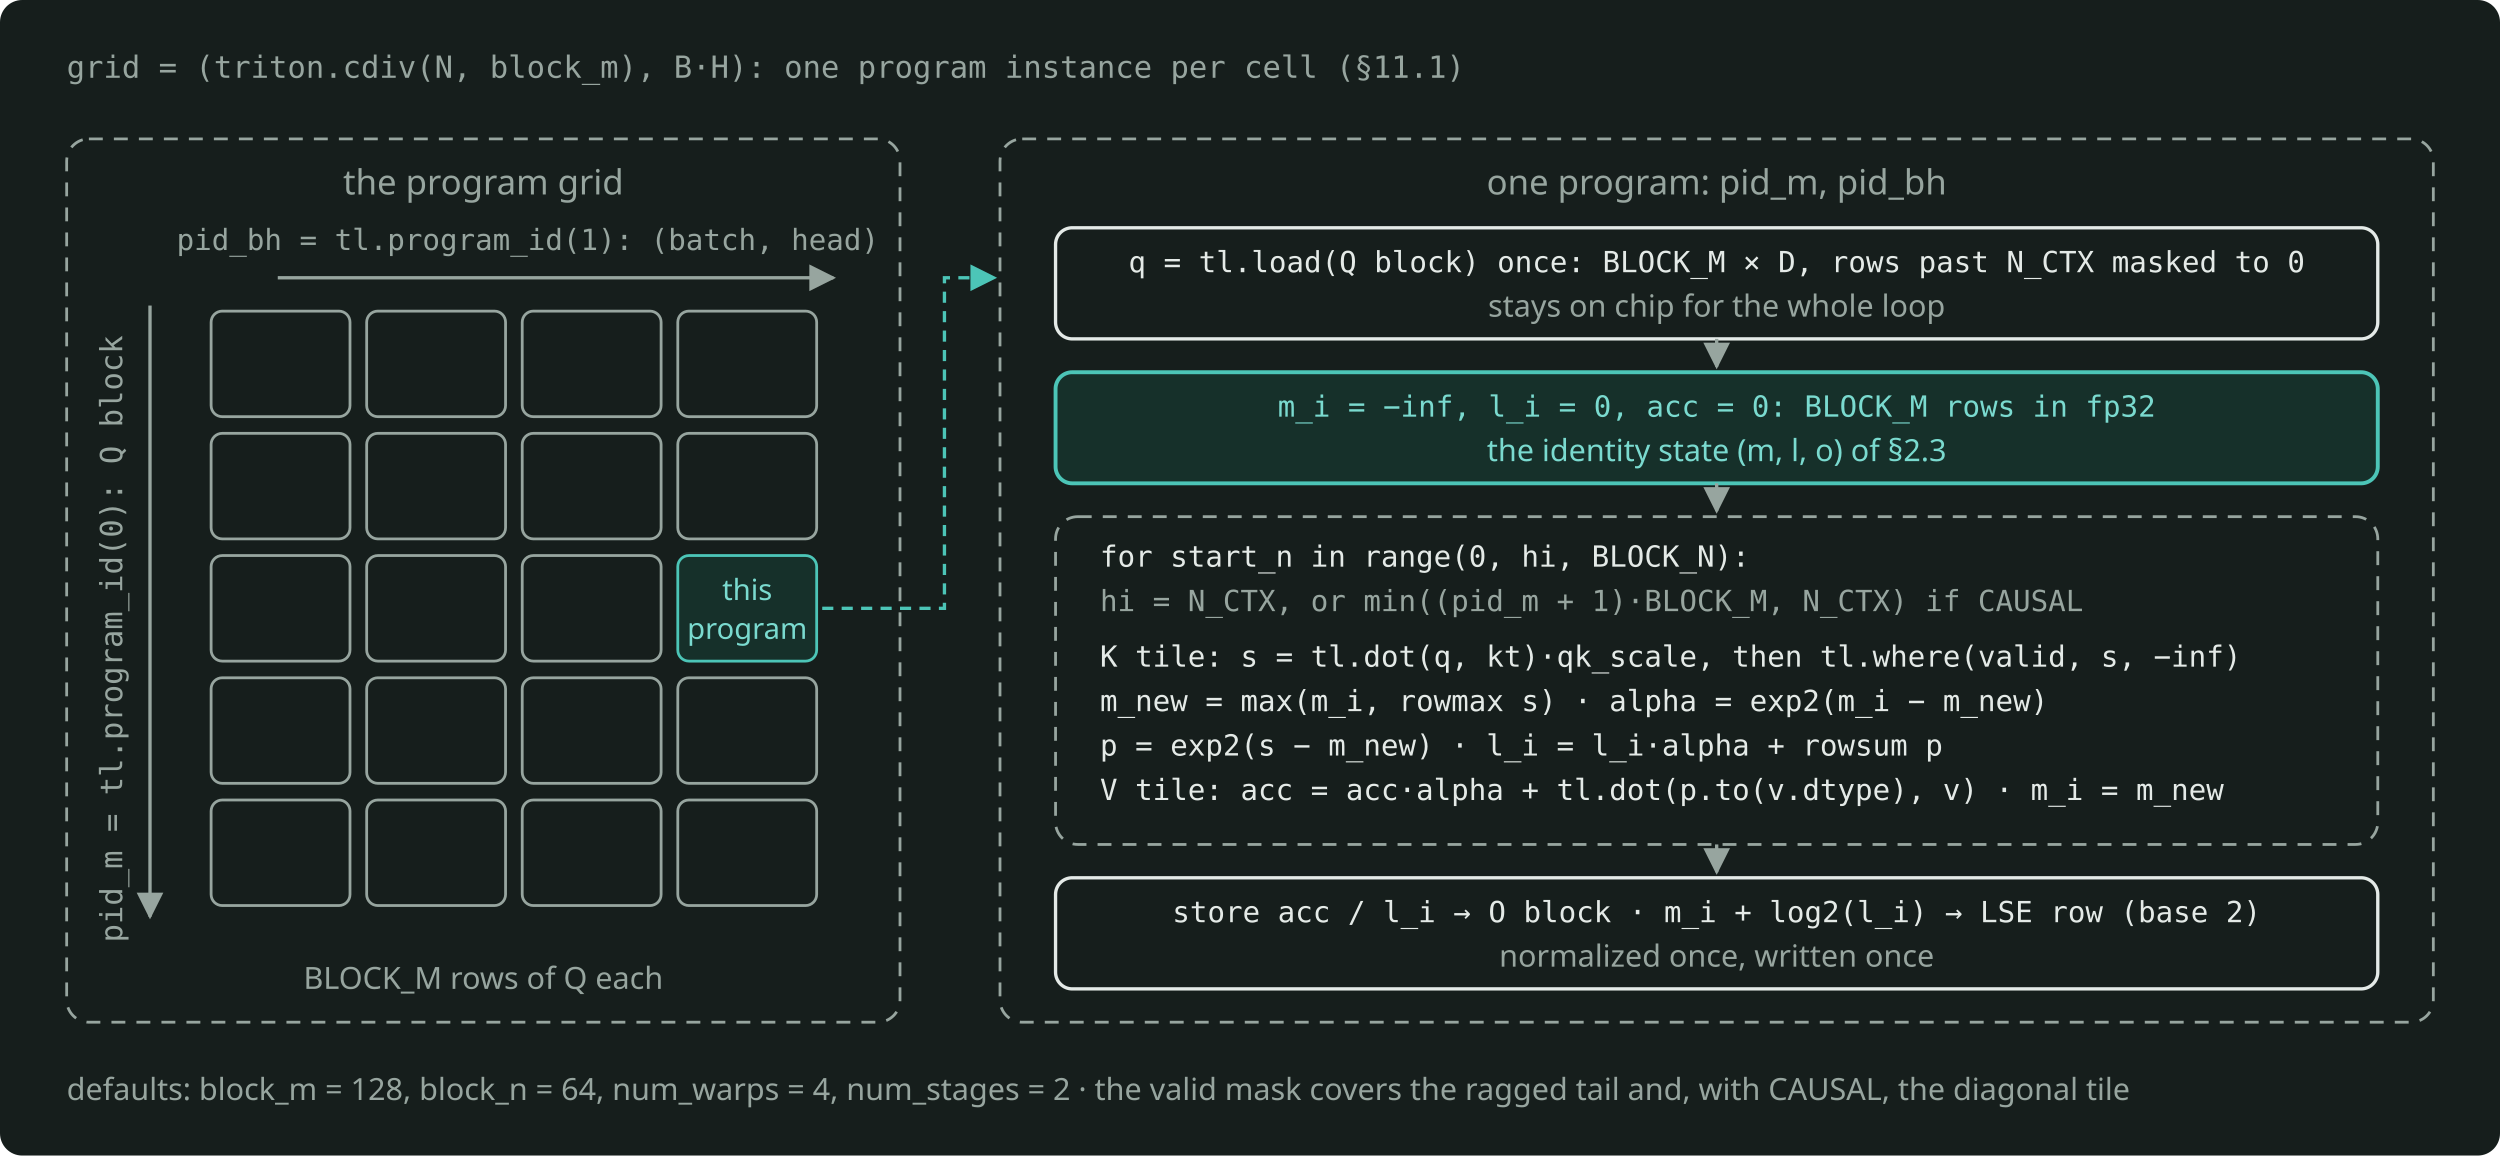
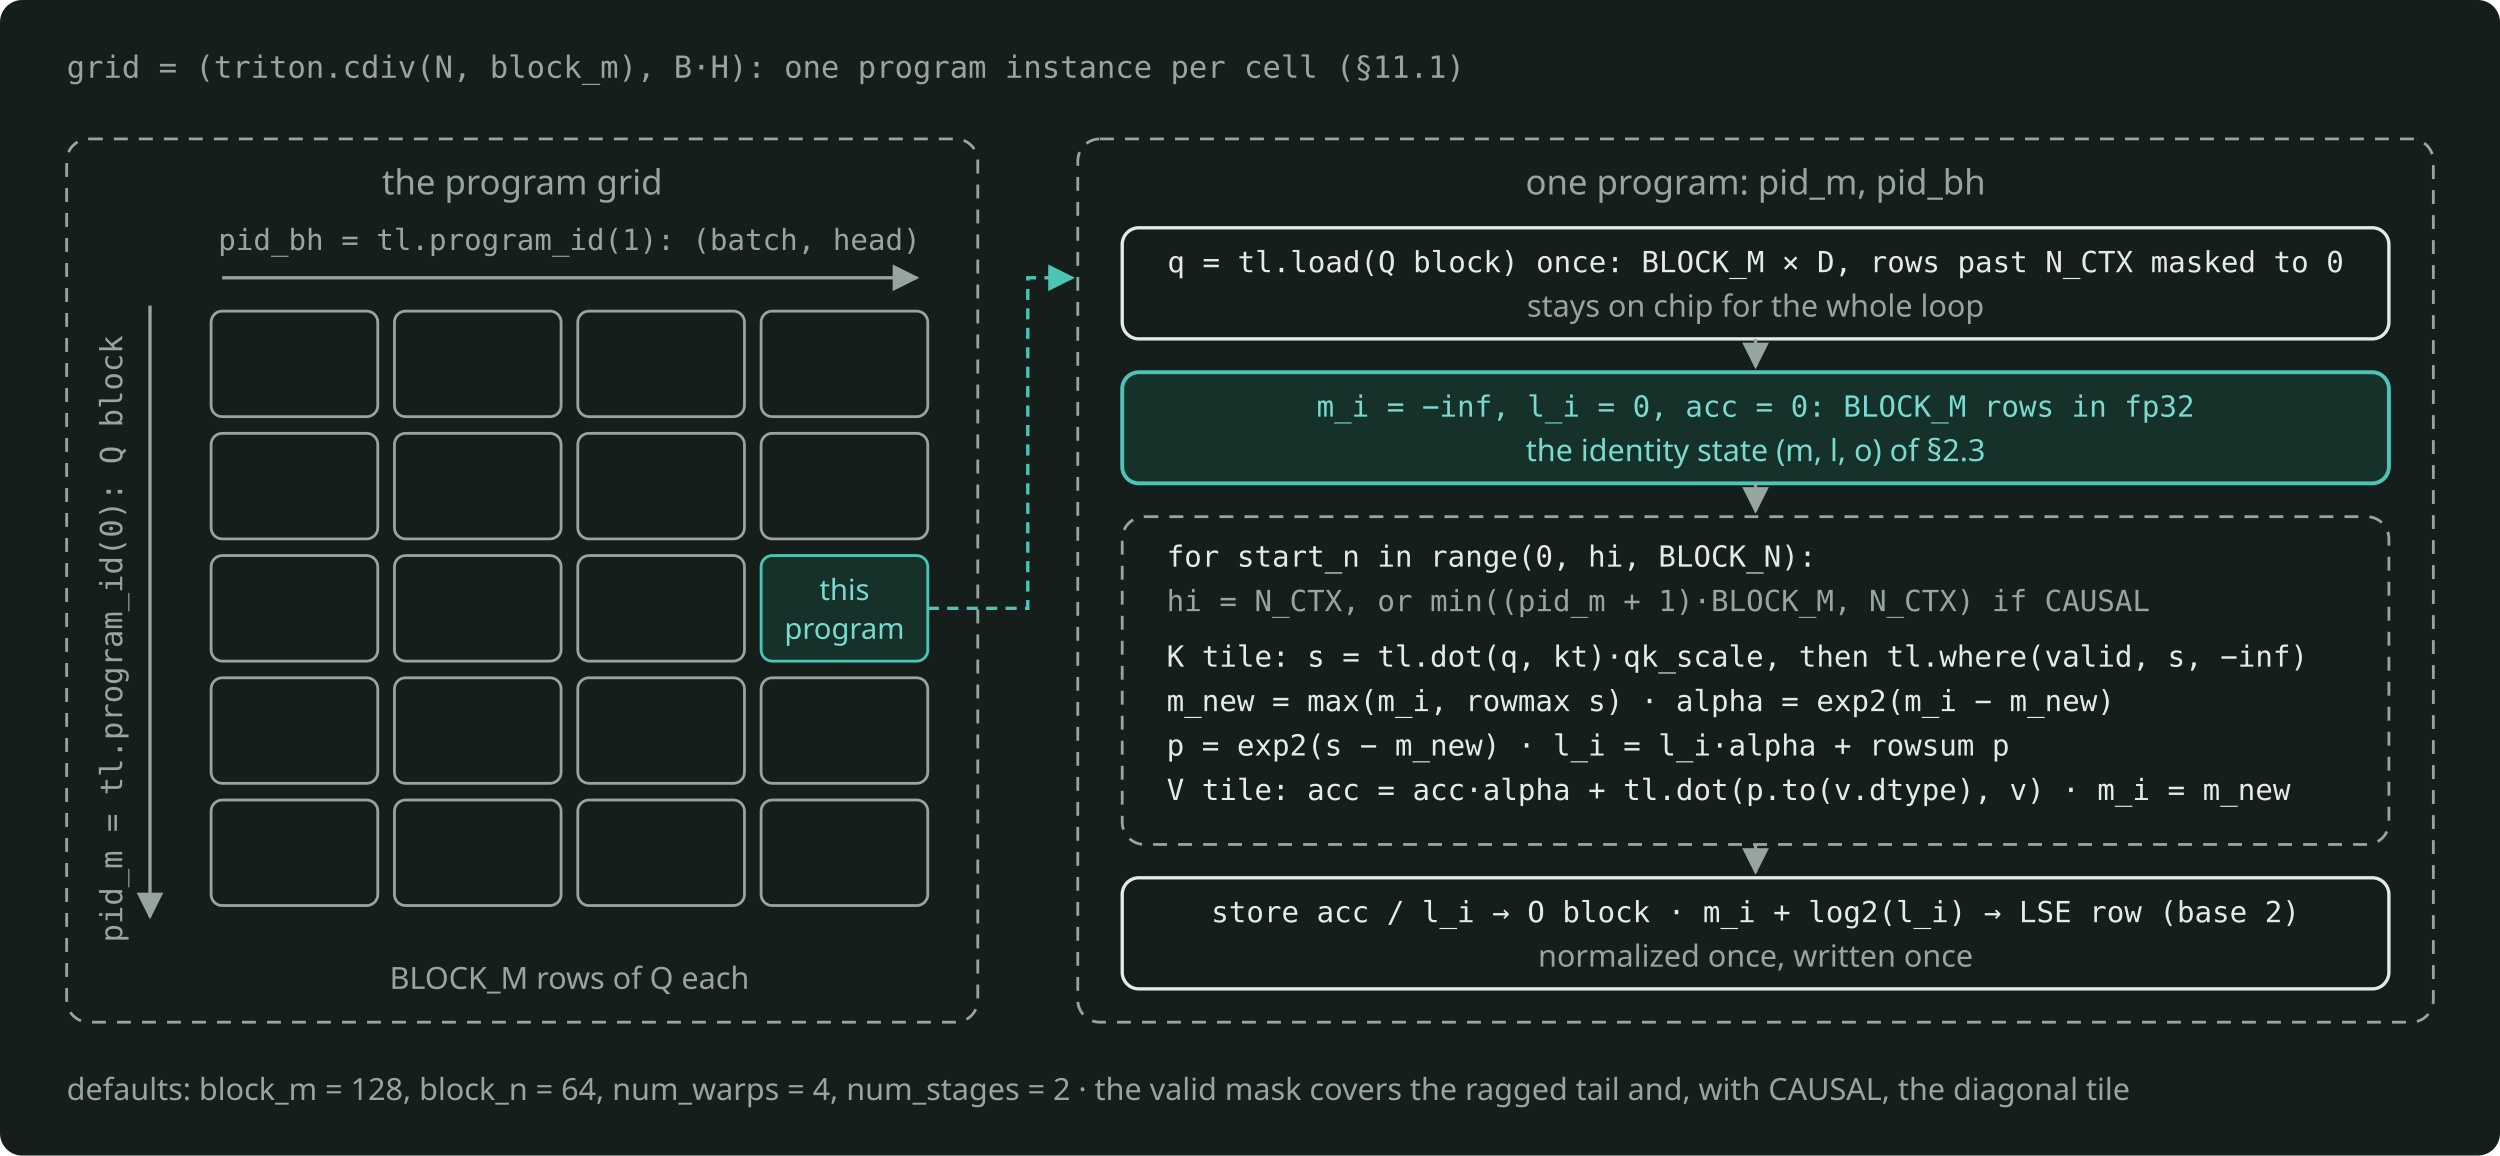
<svg xmlns="http://www.w3.org/2000/svg" width="900" height="416" viewBox="0 0 900 416" role="img" aria-label="The Triton forward launches one program per Q block and (batch, head) pair; each program loads its Q block once, walks the K/V tiles up to hi, and stores one O block and one LSE row." style="color: #E4EAE7">
  <rect x="0" y="0" width="900" height="416" rx="8" fill="#161E1C" />
  <defs>
    <marker id="arr" viewBox="0 0 10 10" refX="9" refY="5" markerWidth="8" markerHeight="8" orient="auto-start-reverse">
      <path d="M0 0 L10 5 L0 10 z" fill="#97A59F" />
    </marker>
    <marker id="arrA" viewBox="0 0 10 10" refX="9" refY="5" markerWidth="8" markerHeight="8" orient="auto-start-reverse">
      <path d="M0 0 L10 5 L0 10 z" fill="#4CC5B7" />
    </marker>
  </defs>
  <g font-family="Bricolage Grotesque, system-ui, sans-serif" font-size="12.5" fill="currentColor">
    <text x="24" y="28" fill="#97A59F" font-family="JetBrains Mono, monospace" font-size="11">grid = (triton.cdiv(N, block_m), B·H): one program instance per cell (§11.1)</text>
-     <rect x="24" y="50" width="300" height="318" rx="8" fill="none" stroke="#97A59F" stroke-width="1" stroke-dasharray="5 4" />
-     <text x="174" y="70" text-anchor="middle" fill="#97A59F">the program grid</text>
-     <text x="190" y="90" text-anchor="middle" font-size="10.5" fill="#97A59F" font-family="JetBrains Mono, monospace">pid_bh = tl.program_id(1): (batch, head)</text>
-     <path d="M100 100 L300 100" fill="none" stroke="#97A59F" stroke-width="1.2" marker-end="url(#arr)" />
+     <rect x="24" y="50" width="328" height="318" rx="8" fill="none" stroke="#97A59F" stroke-width="1" stroke-dasharray="5 4" />
+     <text x="188" y="70" text-anchor="middle" fill="#97A59F">the program grid</text>
+     <text x="205" y="90" text-anchor="middle" font-size="10.5" fill="#97A59F" font-family="JetBrains Mono, monospace">pid_bh = tl.program_id(1): (batch, head)</text>
+     <path d="M80 100 L330 100" fill="none" stroke="#97A59F" stroke-width="1.2" marker-end="url(#arr)" />
    <text x="44" y="230" text-anchor="middle" fill="#97A59F" font-family="JetBrains Mono, monospace" font-size="11" transform="rotate(-90 44 230)">pid_m = tl.program_id(0): Q block</text>
    <path d="M54 110 L54 330" fill="none" stroke="#97A59F" stroke-width="1.2" marker-end="url(#arr)" />
-     <rect x="76" y="112" width="50" height="38" rx="4" fill="none" stroke="#97A59F" stroke-width="1" />
-     <rect x="132" y="112" width="50" height="38" rx="4" fill="none" stroke="#97A59F" stroke-width="1" />
-     <rect x="188" y="112" width="50" height="38" rx="4" fill="none" stroke="#97A59F" stroke-width="1" />
-     <rect x="244" y="112" width="50" height="38" rx="4" fill="none" stroke="#97A59F" stroke-width="1" />
-     <rect x="76" y="156" width="50" height="38" rx="4" fill="none" stroke="#97A59F" stroke-width="1" />
-     <rect x="132" y="156" width="50" height="38" rx="4" fill="none" stroke="#97A59F" stroke-width="1" />
-     <rect x="188" y="156" width="50" height="38" rx="4" fill="none" stroke="#97A59F" stroke-width="1" />
-     <rect x="244" y="156" width="50" height="38" rx="4" fill="none" stroke="#97A59F" stroke-width="1" />
-     <rect x="76" y="200" width="50" height="38" rx="4" fill="none" stroke="#97A59F" stroke-width="1" />
-     <rect x="132" y="200" width="50" height="38" rx="4" fill="none" stroke="#97A59F" stroke-width="1" />
-     <rect x="188" y="200" width="50" height="38" rx="4" fill="none" stroke="#97A59F" stroke-width="1" />
-     <rect x="244" y="200" width="50" height="38" rx="4" fill="#16302A" stroke="#4CC5B7" stroke-width="1" />
-     <rect x="76" y="244" width="50" height="38" rx="4" fill="none" stroke="#97A59F" stroke-width="1" />
-     <rect x="132" y="244" width="50" height="38" rx="4" fill="none" stroke="#97A59F" stroke-width="1" />
-     <rect x="188" y="244" width="50" height="38" rx="4" fill="none" stroke="#97A59F" stroke-width="1" />
-     <rect x="244" y="244" width="50" height="38" rx="4" fill="none" stroke="#97A59F" stroke-width="1" />
-     <rect x="76" y="288" width="50" height="38" rx="4" fill="none" stroke="#97A59F" stroke-width="1" />
-     <rect x="132" y="288" width="50" height="38" rx="4" fill="none" stroke="#97A59F" stroke-width="1" />
-     <rect x="188" y="288" width="50" height="38" rx="4" fill="none" stroke="#97A59F" stroke-width="1" />
-     <rect x="244" y="288" width="50" height="38" rx="4" fill="none" stroke="#97A59F" stroke-width="1" />
-     <text x="269" y="216" text-anchor="middle" font-size="10.5" fill="#7ADACF">this</text>
-     <text x="269" y="230" text-anchor="middle" font-size="10.5" fill="#7ADACF">program</text>
-     <text x="174" y="356" text-anchor="middle" font-size="11" fill="#97A59F">BLOCK_M rows of Q each</text>
-     <path d="M296 219 L340 219 L340 100 L358 100" fill="none" stroke="#4CC5B7" stroke-width="1.2" stroke-dasharray="4 3" marker-end="url(#arrA)" />
-     <rect x="360" y="50" width="516" height="318" rx="8" fill="none" stroke="#97A59F" stroke-width="1" stroke-dasharray="5 4" />
-     <text x="618" y="70" text-anchor="middle" fill="#97A59F">one program: pid_m, pid_bh</text>
-     <rect x="380" y="82" width="476" height="40" rx="6" fill="none" stroke="currentColor" stroke-width="1.2" />
-     <text x="618" y="98" text-anchor="middle" font-size="10.5" font-family="JetBrains Mono, monospace">q = tl.load(Q block) once: BLOCK_M × D, rows past N_CTX masked to 0</text>
-     <text x="618" y="114" text-anchor="middle" font-size="11" fill="#97A59F">stays on chip for the whole loop</text>
-     <rect x="380" y="134" width="476" height="40" rx="6" fill="#16302A" stroke="#4CC5B7" stroke-width="1.4" />
-     <text x="618" y="150" text-anchor="middle" font-size="10.5" fill="#7ADACF" font-family="JetBrains Mono, monospace">m_i = −inf, l_i = 0, acc = 0: BLOCK_M rows in fp32</text>
-     <text x="618" y="166" text-anchor="middle" font-size="11" fill="#7ADACF">the identity state (m, l, o) of §2.3</text>
-     <rect x="380" y="186" width="476" height="118" rx="8" fill="none" stroke="#97A59F" stroke-width="1" stroke-dasharray="5 4" />
-     <text x="396" y="204" font-size="10.5" font-family="JetBrains Mono, monospace">for start_n in range(0, hi, BLOCK_N):</text>
-     <text x="396" y="220" font-size="10.5" fill="#97A59F" font-family="JetBrains Mono, monospace">hi = N_CTX, or min((pid_m + 1)·BLOCK_M, N_CTX) if CAUSAL</text>
-     <text x="396" y="240" font-size="10.5" font-family="JetBrains Mono, monospace">K tile: s = tl.dot(q, kt)·qk_scale, then tl.where(valid, s, −inf)</text>
-     <text x="396" y="256" font-size="10.5" font-family="JetBrains Mono, monospace">m_new = max(m_i, rowmax s) · alpha = exp2(m_i − m_new)</text>
-     <text x="396" y="272" font-size="10.5" font-family="JetBrains Mono, monospace">p = exp2(s − m_new) · l_i = l_i·alpha + rowsum p</text>
-     <text x="396" y="288" font-size="10.5" font-family="JetBrains Mono, monospace">V tile: acc = acc·alpha + tl.dot(p.to(v.dtype), v) · m_i = m_new</text>
-     <rect x="380" y="316" width="476" height="40" rx="6" fill="none" stroke="currentColor" stroke-width="1.2" />
-     <text x="618" y="332" text-anchor="middle" font-size="10.5" font-family="JetBrains Mono, monospace">store acc / l_i → O block · m_i + log2(l_i) → LSE row (base 2)</text>
-     <text x="618" y="348" text-anchor="middle" font-size="11" fill="#97A59F">normalized once, written once</text>
-     <path d="M618 122 L618 132" fill="none" stroke="#97A59F" stroke-width="1.2" marker-end="url(#arr)" />
-     <path d="M618 174 L618 184" fill="none" stroke="#97A59F" stroke-width="1.2" marker-end="url(#arr)" />
-     <path d="M618 304 L618 314" fill="none" stroke="#97A59F" stroke-width="1.2" marker-end="url(#arr)" />
+     <rect x="76" y="112" width="60" height="38" rx="4" fill="none" stroke="#97A59F" stroke-width="1" />
+     <rect x="142" y="112" width="60" height="38" rx="4" fill="none" stroke="#97A59F" stroke-width="1" />
+     <rect x="208" y="112" width="60" height="38" rx="4" fill="none" stroke="#97A59F" stroke-width="1" />
+     <rect x="274" y="112" width="60" height="38" rx="4" fill="none" stroke="#97A59F" stroke-width="1" />
+     <rect x="76" y="156" width="60" height="38" rx="4" fill="none" stroke="#97A59F" stroke-width="1" />
+     <rect x="142" y="156" width="60" height="38" rx="4" fill="none" stroke="#97A59F" stroke-width="1" />
+     <rect x="208" y="156" width="60" height="38" rx="4" fill="none" stroke="#97A59F" stroke-width="1" />
+     <rect x="274" y="156" width="60" height="38" rx="4" fill="none" stroke="#97A59F" stroke-width="1" />
+     <rect x="76" y="200" width="60" height="38" rx="4" fill="none" stroke="#97A59F" stroke-width="1" />
+     <rect x="142" y="200" width="60" height="38" rx="4" fill="none" stroke="#97A59F" stroke-width="1" />
+     <rect x="208" y="200" width="60" height="38" rx="4" fill="none" stroke="#97A59F" stroke-width="1" />
+     <rect x="274" y="200" width="60" height="38" rx="4" fill="#16302A" stroke="#4CC5B7" stroke-width="1" />
+     <rect x="76" y="244" width="60" height="38" rx="4" fill="none" stroke="#97A59F" stroke-width="1" />
+     <rect x="142" y="244" width="60" height="38" rx="4" fill="none" stroke="#97A59F" stroke-width="1" />
+     <rect x="208" y="244" width="60" height="38" rx="4" fill="none" stroke="#97A59F" stroke-width="1" />
+     <rect x="274" y="244" width="60" height="38" rx="4" fill="none" stroke="#97A59F" stroke-width="1" />
+     <rect x="76" y="288" width="60" height="38" rx="4" fill="none" stroke="#97A59F" stroke-width="1" />
+     <rect x="142" y="288" width="60" height="38" rx="4" fill="none" stroke="#97A59F" stroke-width="1" />
+     <rect x="208" y="288" width="60" height="38" rx="4" fill="none" stroke="#97A59F" stroke-width="1" />
+     <rect x="274" y="288" width="60" height="38" rx="4" fill="none" stroke="#97A59F" stroke-width="1" />
+     <text x="304" y="216" text-anchor="middle" font-size="10.5" fill="#7ADACF">this</text>
+     <text x="304" y="230" text-anchor="middle" font-size="10.5" fill="#7ADACF">program</text>
+     <text x="205" y="356" text-anchor="middle" font-size="11" fill="#97A59F">BLOCK_M rows of Q each</text>
+     <path d="M334 219 L370 219 L370 100 L386 100" fill="none" stroke="#4CC5B7" stroke-width="1.2" stroke-dasharray="4 3" marker-end="url(#arrA)" />
+     <rect x="388" y="50" width="488" height="318" rx="8" fill="none" stroke="#97A59F" stroke-width="1" stroke-dasharray="5 4" />
+     <text x="632" y="70" text-anchor="middle" fill="#97A59F">one program: pid_m, pid_bh</text>
+     <rect x="404" y="82" width="456" height="40" rx="6" fill="none" stroke="currentColor" stroke-width="1.2" />
+     <text x="632" y="98" text-anchor="middle" font-size="10.5" font-family="JetBrains Mono, monospace">q = tl.load(Q block) once: BLOCK_M × D, rows past N_CTX masked to 0</text>
+     <text x="632" y="114" text-anchor="middle" font-size="11" fill="#97A59F">stays on chip for the whole loop</text>
+     <rect x="404" y="134" width="456" height="40" rx="6" fill="#16302A" stroke="#4CC5B7" stroke-width="1.4" />
+     <text x="632" y="150" text-anchor="middle" font-size="10.5" fill="#7ADACF" font-family="JetBrains Mono, monospace">m_i = −inf, l_i = 0, acc = 0: BLOCK_M rows in fp32</text>
+     <text x="632" y="166" text-anchor="middle" font-size="11" fill="#7ADACF">the identity state (m, l, o) of §2.3</text>
+     <rect x="404" y="186" width="456" height="118" rx="8" fill="none" stroke="#97A59F" stroke-width="1" stroke-dasharray="5 4" />
+     <text x="420" y="204" font-size="10.5" font-family="JetBrains Mono, monospace">for start_n in range(0, hi, BLOCK_N):</text>
+     <text x="420" y="220" font-size="10.5" fill="#97A59F" font-family="JetBrains Mono, monospace">hi = N_CTX, or min((pid_m + 1)·BLOCK_M, N_CTX) if CAUSAL</text>
+     <text x="420" y="240" font-size="10.5" font-family="JetBrains Mono, monospace">K tile: s = tl.dot(q, kt)·qk_scale, then tl.where(valid, s, −inf)</text>
+     <text x="420" y="256" font-size="10.5" font-family="JetBrains Mono, monospace">m_new = max(m_i, rowmax s) · alpha = exp2(m_i − m_new)</text>
+     <text x="420" y="272" font-size="10.5" font-family="JetBrains Mono, monospace">p = exp2(s − m_new) · l_i = l_i·alpha + rowsum p</text>
+     <text x="420" y="288" font-size="10.5" font-family="JetBrains Mono, monospace">V tile: acc = acc·alpha + tl.dot(p.to(v.dtype), v) · m_i = m_new</text>
+     <rect x="404" y="316" width="456" height="40" rx="6" fill="none" stroke="currentColor" stroke-width="1.2" />
+     <text x="632" y="332" text-anchor="middle" font-size="10.5" font-family="JetBrains Mono, monospace">store acc / l_i → O block · m_i + log2(l_i) → LSE row (base 2)</text>
+     <text x="632" y="348" text-anchor="middle" font-size="11" fill="#97A59F">normalized once, written once</text>
+     <path d="M632 122 L632 132" fill="none" stroke="#97A59F" stroke-width="1.2" marker-end="url(#arr)" />
+     <path d="M632 174 L632 184" fill="none" stroke="#97A59F" stroke-width="1.2" marker-end="url(#arr)" />
+     <path d="M632 304 L632 314" fill="none" stroke="#97A59F" stroke-width="1.2" marker-end="url(#arr)" />
    <text x="24" y="396" font-size="11" fill="#97A59F">defaults: block_m = 128, block_n = 64, num_warps = 4, num_stages = 2 · the valid mask covers the ragged tail and, with CAUSAL, the diagonal tile</text>
  </g>
</svg>
